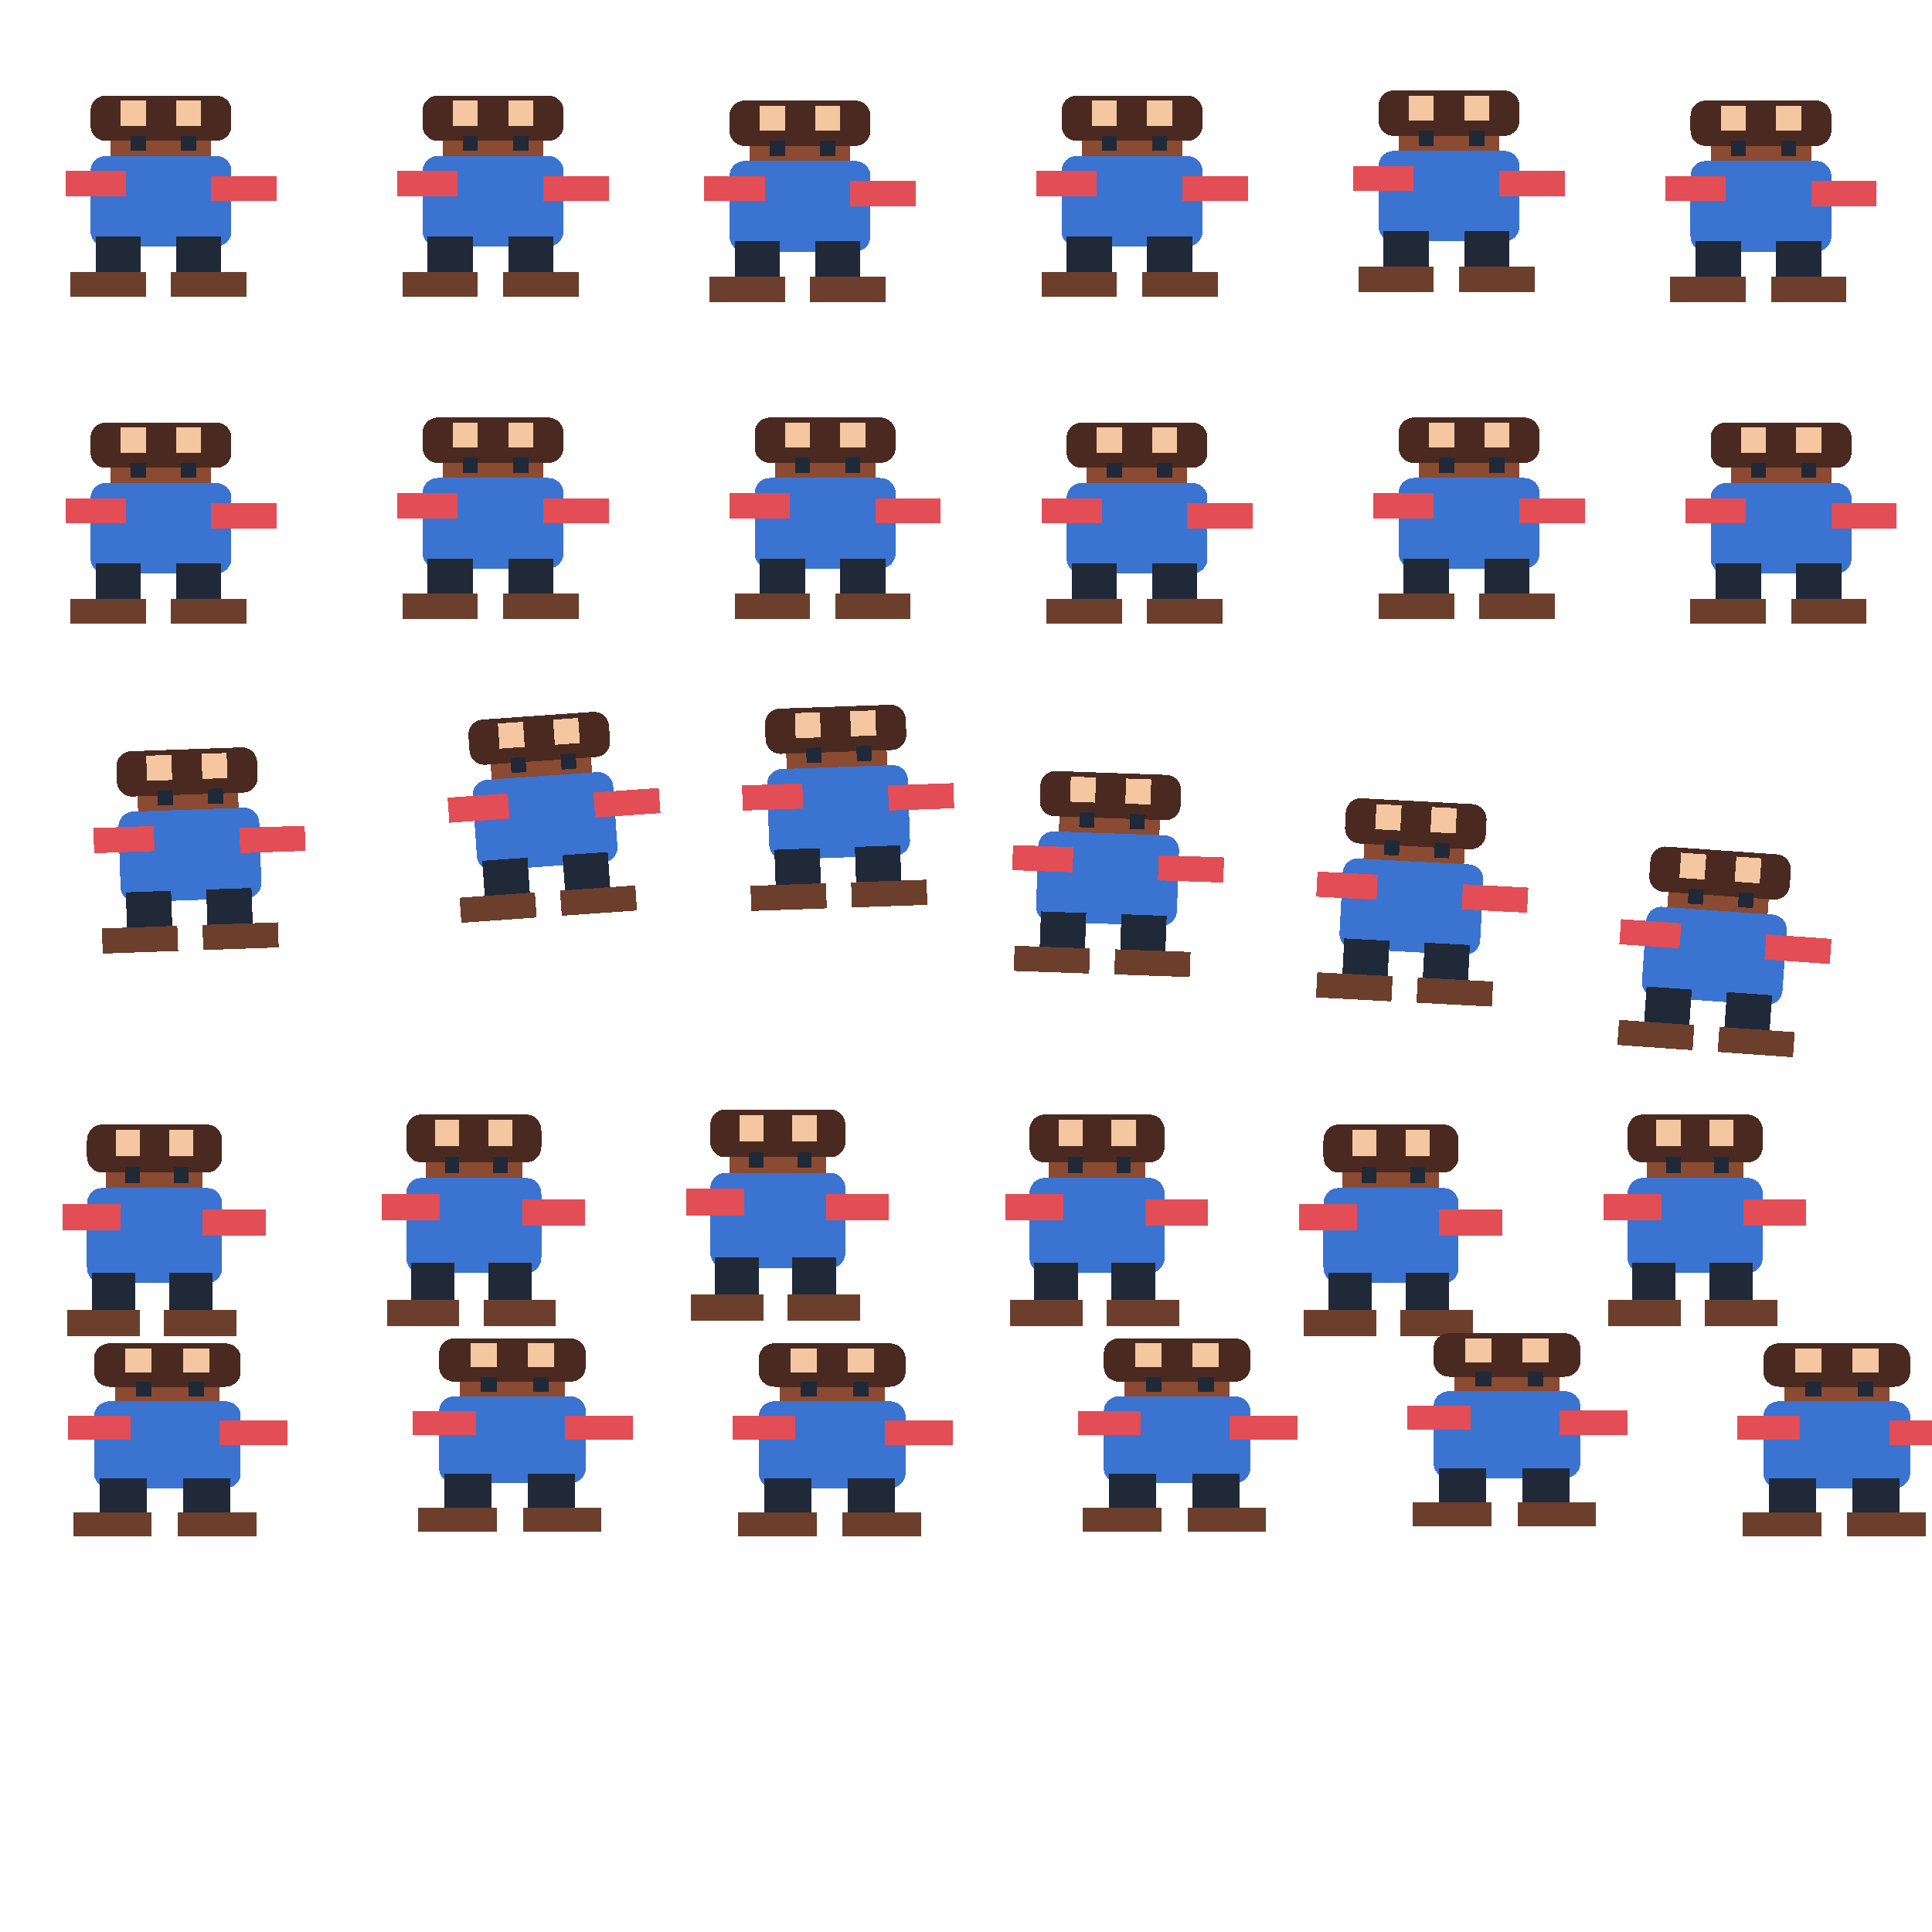
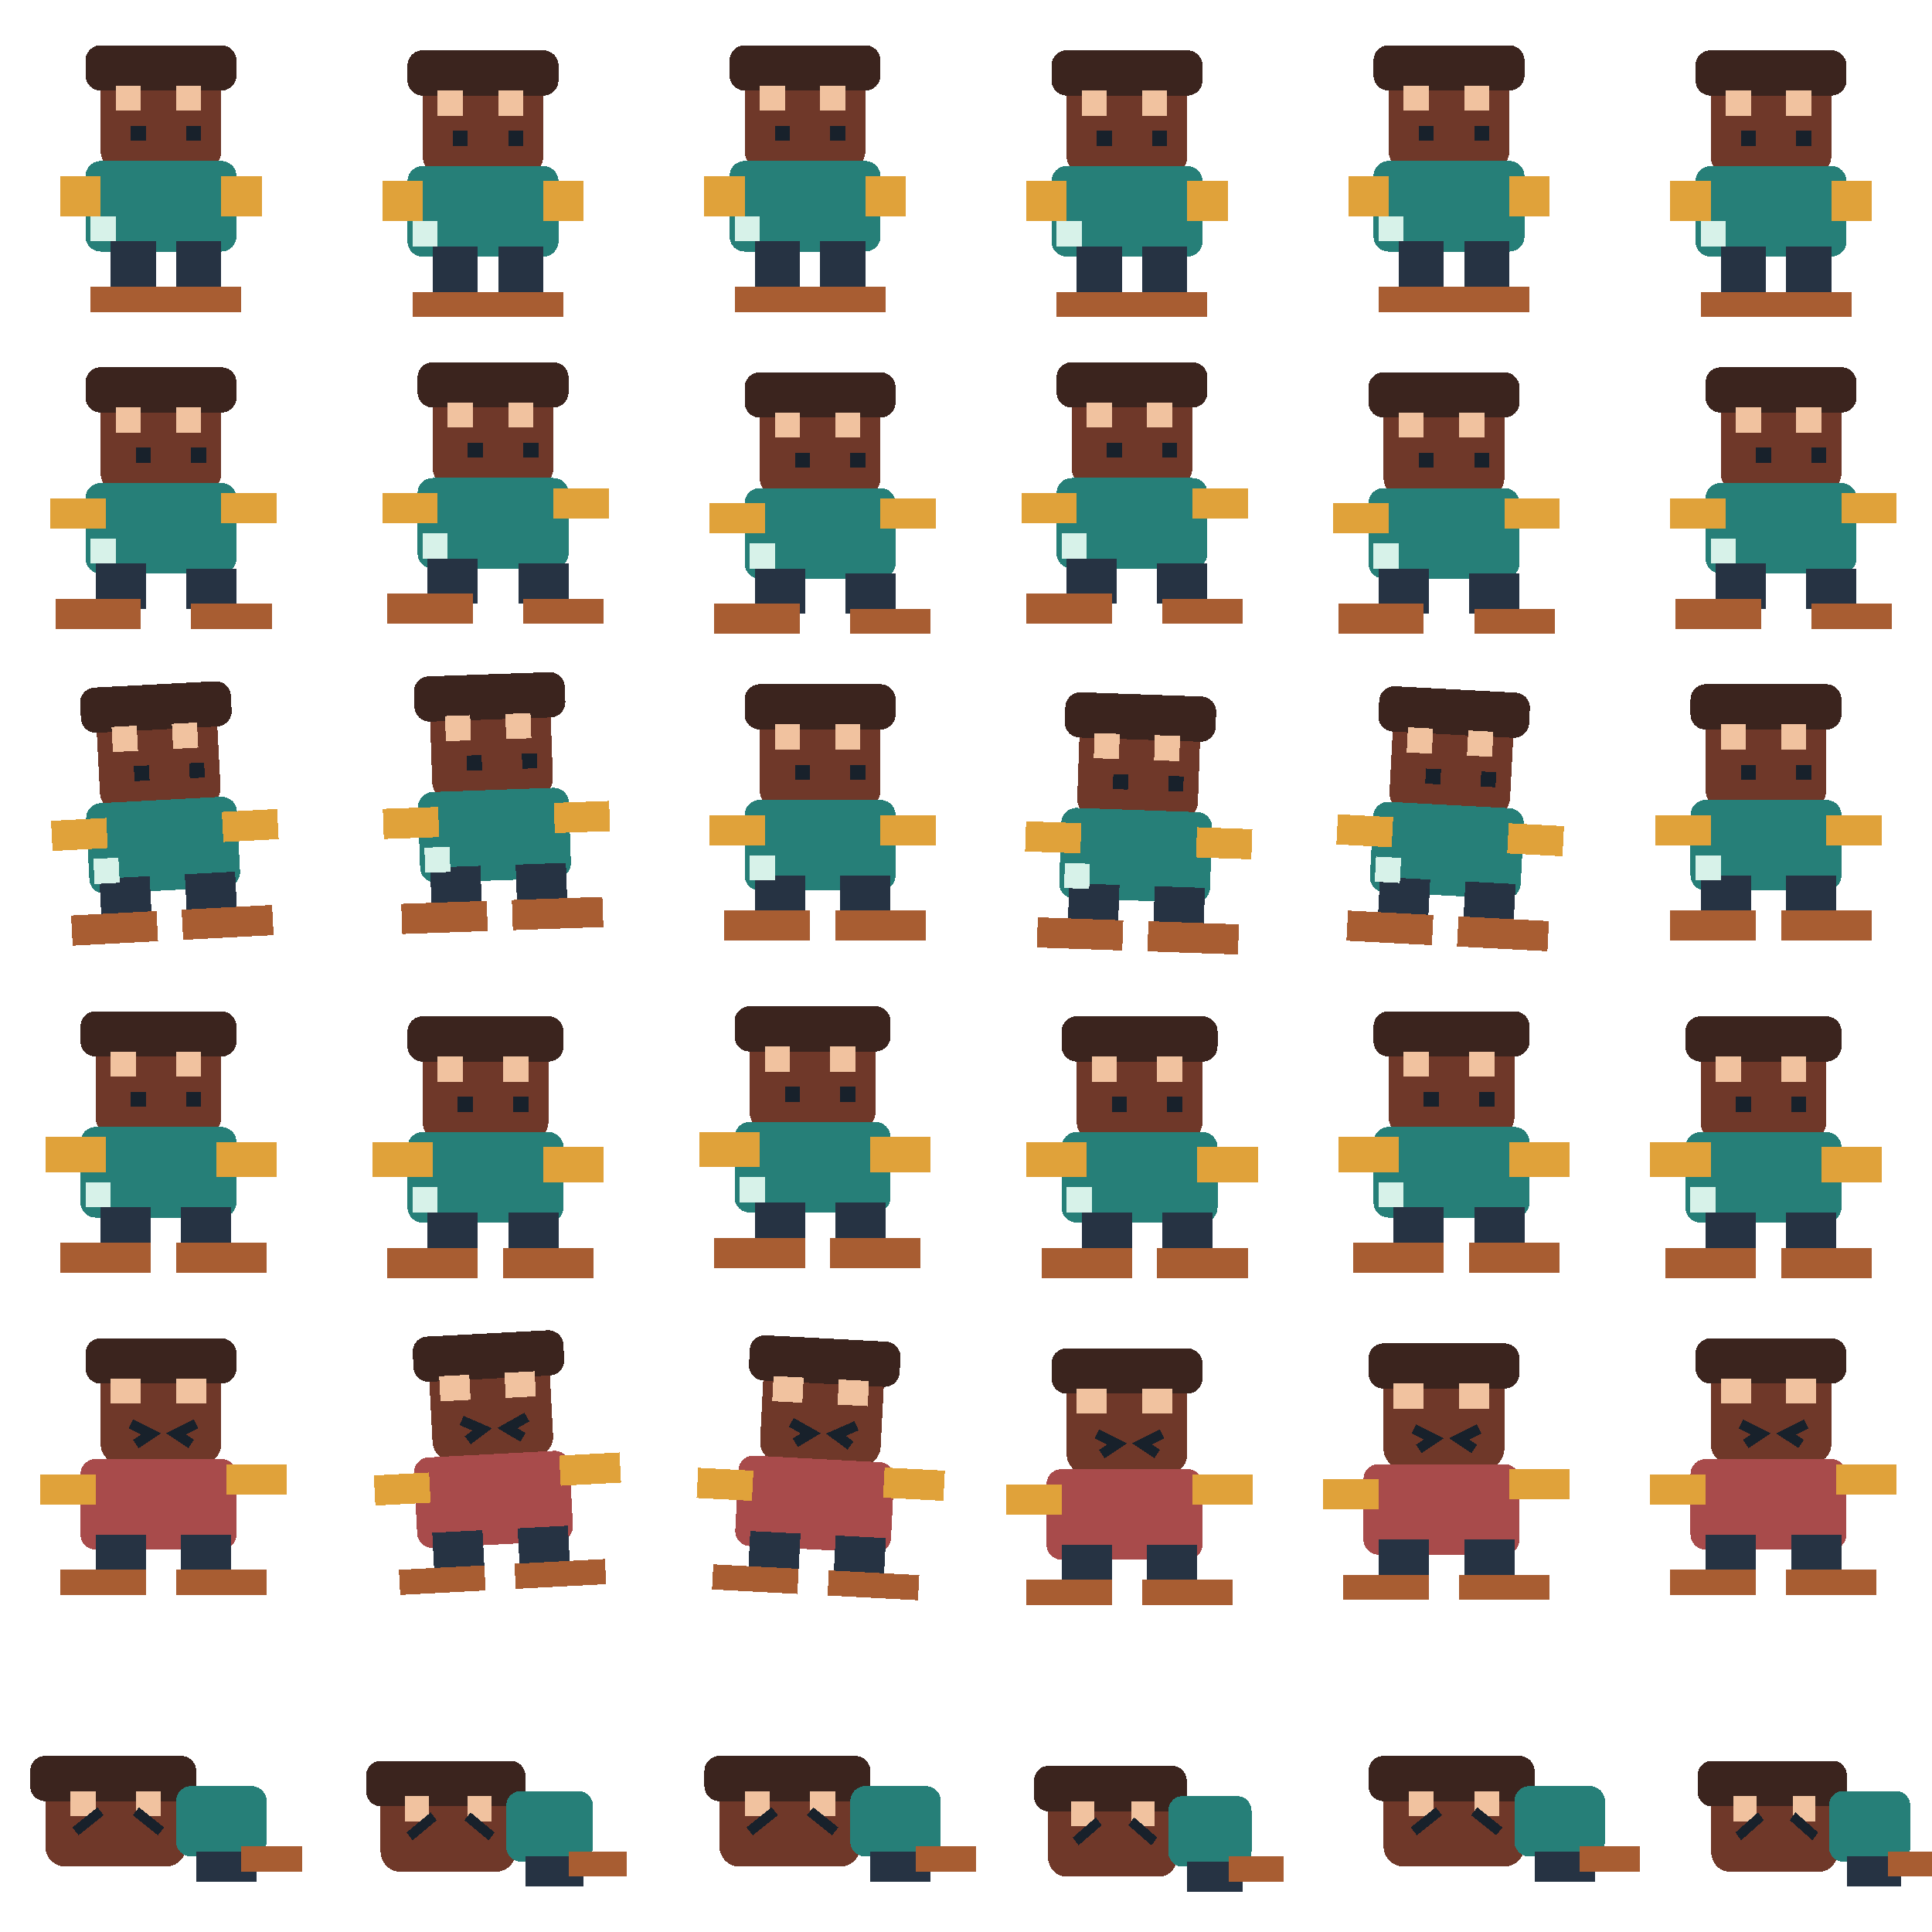
<svg xmlns="http://www.w3.org/2000/svg" width="384" height="384" viewBox="0 0 384 384" shape-rendering="crispEdges">
  <defs>
-     <g id="hero">
-       <rect x="22" y="25" width="20" height="21" rx="3" fill="#8b4a32" />
-       <rect x="18" y="19" width="28" height="9" rx="3" fill="#4a2a20" />
-       <rect x="24" y="20" width="5" height="5" fill="#f4c7a1" />
-       <rect x="35" y="20" width="5" height="5" fill="#f4c7a1" />
-       <rect x="26" y="27" width="3" height="3" fill="#202938" />
-       <rect x="36" y="27" width="3" height="3" fill="#202938" />
-       <rect x="18" y="31" width="28" height="18" rx="3" fill="#3b73d1" />
-       <rect x="13" y="34" width="12" height="5" fill="#e34d55" />
-       <rect x="42" y="35" width="13" height="5" fill="#e34d55" />
-       <rect x="19" y="47" width="9" height="10" fill="#202938" />
-       <rect x="35" y="47" width="9" height="10" fill="#202938" />
-       <rect x="14" y="54" width="15" height="5" fill="#6b3f2b" />
-       <rect x="34" y="54" width="15" height="5" fill="#6b3f2b" />
+     <g id="idle">
+       <rect x="20" y="12" width="24" height="22" rx="4" fill="#6f3829" />
+       <rect x="17" y="9" width="30" height="9" rx="3" fill="#3b241e" />
+       <rect x="23" y="17" width="5" height="5" fill="#f1c29f" />
+       <rect x="35" y="17" width="5" height="5" fill="#f1c29f" />
+       <rect x="26" y="25" width="3" height="3" fill="#18212b" />
+       <rect x="37" y="25" width="3" height="3" fill="#18212b" />
+       <rect x="17" y="32" width="30" height="18" rx="3" fill="#267f78" />
+       <rect x="12" y="35" width="8" height="8" fill="#e0a23a" />
+       <rect x="44" y="35" width="8" height="8" fill="#e0a23a" />
+       <rect x="22" y="48" width="9" height="11" fill="#263343" />
+       <rect x="35" y="48" width="9" height="11" fill="#263343" />
+       <rect x="18" y="57" width="15" height="5" fill="#a85d32" />
+       <rect x="33" y="57" width="15" height="5" fill="#a85d32" />
+       <rect x="18" y="43" width="5" height="5" fill="#d7f2e9" />
+     </g>
+     <g id="run">
+       <rect x="20" y="12" width="24" height="22" rx="4" fill="#6f3829" />
+       <rect x="17" y="9" width="30" height="9" rx="3" fill="#3b241e" />
+       <rect x="23" y="17" width="5" height="5" fill="#f1c29f" />
+       <rect x="35" y="17" width="5" height="5" fill="#f1c29f" />
+       <rect x="27" y="25" width="3" height="3" fill="#18212b" />
+       <rect x="38" y="25" width="3" height="3" fill="#18212b" />
+       <rect x="17" y="32" width="30" height="18" rx="3" fill="#267f78" />
+       <rect x="10" y="35" width="11" height="6" fill="#e0a23a" />
+       <rect x="44" y="34" width="11" height="6" fill="#e0a23a" />
+       <rect x="19" y="48" width="10" height="9" fill="#263343" />
+       <rect x="37" y="49" width="10" height="8" fill="#263343" />
+       <rect x="11" y="55" width="17" height="6" fill="#a85d32" />
+       <rect x="38" y="56" width="16" height="5" fill="#a85d32" />
+       <rect x="18" y="43" width="5" height="5" fill="#d7f2e9" />
+     </g>
+     <g id="jump">
+       <rect x="20" y="11" width="24" height="22" rx="4" fill="#6f3829" />
+       <rect x="17" y="8" width="30" height="9" rx="3" fill="#3b241e" />
+       <rect x="23" y="16" width="5" height="5" fill="#f1c29f" />
+       <rect x="35" y="16" width="5" height="5" fill="#f1c29f" />
+       <rect x="27" y="24" width="3" height="3" fill="#18212b" />
+       <rect x="38" y="24" width="3" height="3" fill="#18212b" />
+       <rect x="17" y="31" width="30" height="18" rx="3" fill="#267f78" />
+       <rect x="10" y="34" width="11" height="6" fill="#e0a23a" />
+       <rect x="44" y="34" width="11" height="6" fill="#e0a23a" />
+       <rect x="19" y="46" width="10" height="9" fill="#263343" />
+       <rect x="36" y="46" width="10" height="9" fill="#263343" />
+       <rect x="13" y="53" width="17" height="6" fill="#a85d32" />
+       <rect x="35" y="53" width="18" height="6" fill="#a85d32" />
+       <rect x="18" y="42" width="5" height="5" fill="#d7f2e9" />
+     </g>
+     <g id="fall">
+       <rect x="19" y="12" width="25" height="22" rx="4" fill="#6f3829" />
+       <rect x="16" y="9" width="31" height="9" rx="3" fill="#3b241e" />
+       <rect x="22" y="17" width="5" height="5" fill="#f1c29f" />
+       <rect x="35" y="17" width="5" height="5" fill="#f1c29f" />
+       <rect x="26" y="25" width="3" height="3" fill="#18212b" />
+       <rect x="37" y="25" width="3" height="3" fill="#18212b" />
+       <rect x="16" y="32" width="31" height="18" rx="3" fill="#267f78" />
+       <rect x="9" y="34" width="12" height="7" fill="#e0a23a" />
+       <rect x="43" y="35" width="12" height="7" fill="#e0a23a" />
+       <rect x="20" y="48" width="10" height="9" fill="#263343" />
+       <rect x="36" y="48" width="10" height="9" fill="#263343" />
+       <rect x="12" y="55" width="18" height="6" fill="#a85d32" />
+       <rect x="35" y="55" width="18" height="6" fill="#a85d32" />
+       <rect x="17" y="43" width="5" height="5" fill="#d7f2e9" />
+     </g>
+     <g id="hurt">
+       <rect x="20" y="13" width="24" height="22" rx="4" fill="#6f3829" />
+       <rect x="17" y="10" width="30" height="9" rx="3" fill="#3b241e" />
+       <rect x="22" y="18" width="6" height="5" fill="#f1c29f" />
+       <rect x="35" y="18" width="6" height="5" fill="#f1c29f" />
+       <path d="M26 27l4 2-3 2M39 27l-4 2 3 2" fill="none" stroke="#18212b" stroke-width="2" />
+       <rect x="16" y="34" width="31" height="18" rx="3" fill="#a84b4b" />
+       <rect x="8" y="37" width="11" height="6" fill="#e0a23a" />
+       <rect x="45" y="35" width="12" height="6" fill="#e0a23a" />
+       <rect x="19" y="49" width="10" height="9" fill="#263343" />
+       <rect x="36" y="49" width="10" height="9" fill="#263343" />
+       <rect x="12" y="56" width="17" height="5" fill="#a85d32" />
+       <rect x="35" y="56" width="18" height="5" fill="#a85d32" />
+     </g>
+     <g id="dead">
+       <rect x="9" y="31" width="28" height="18" rx="4" fill="#6f3829" />
+       <rect x="6" y="27" width="33" height="9" rx="3" fill="#3b241e" />
+       <rect x="14" y="34" width="5" height="5" fill="#f1c29f" />
+       <rect x="27" y="34" width="5" height="5" fill="#f1c29f" />
+       <path d="M15 42l5-4M27 38l5 4" stroke="#18212b" stroke-width="2" />
+       <rect x="35" y="33" width="18" height="14" rx="3" fill="#267f78" />
+       <rect x="39" y="46" width="12" height="6" fill="#263343" />
+       <rect x="48" y="45" width="12" height="5" fill="#a85d32" />
    </g>
  </defs>
-   <use href="#hero" x="0" y="0" />
-   <use href="#hero" x="64" y="0" transform="translate(2 0)" />
-   <use href="#hero" x="128" y="0" transform="translate(-1 1)" />
-   <use href="#hero" x="192" y="0" transform="translate(1 0)" />
-   <use href="#hero" x="256" y="0" transform="translate(0 -1)" />
-   <use href="#hero" x="320" y="0" transform="translate(-2 1)" />
-   <use href="#hero" x="0" y="64" transform="translate(0 1)" />
-   <use href="#hero" x="64" y="64" transform="translate(2 0)" />
-   <use href="#hero" x="128" y="64" transform="translate(4 0)" />
-   <use href="#hero" x="192" y="64" transform="translate(2 1)" />
-   <use href="#hero" x="256" y="64" transform="translate(4 0)" />
-   <use href="#hero" x="320" y="64" transform="translate(2 1)" />
-   <use href="#hero" x="0" y="128" transform="translate(1 2) rotate(-2 32 32)" />
-   <use href="#hero" x="64" y="128" transform="translate(3 0) rotate(-4 32 32)" />
-   <use href="#hero" x="128" y="128" transform="translate(2 -2) rotate(-2 32 32)" />
-   <use href="#hero" x="192" y="128" transform="translate(1 0) rotate(2 32 32)" />
-   <use href="#hero" x="256" y="128" transform="translate(0 -1) rotate(3 32 32)" />
-   <use href="#hero" x="320" y="128" transform="translate(-1 0) rotate(4 32 32)" />
-   <use href="#hero" x="0" y="192" transform="translate(0 2) scale(.96 1.05)" />
-   <use href="#hero" x="64" y="192" transform="translate(2 0) scale(.96 1.05)" />
-   <use href="#hero" x="128" y="192" transform="translate(1 -1) scale(.96 1.05)" />
-   <use href="#hero" x="192" y="192" transform="translate(3 0) scale(.96 1.05)" />
-   <use href="#hero" x="256" y="192" transform="translate(0 2) scale(.96 1.05)" />
-   <use href="#hero" x="320" y="192" transform="translate(-1 0) scale(.96 1.05)" />
-   <use href="#hero" x="0" y="256" transform="translate(0 3) scale(1.04 .96)" />
-   <use href="#hero" x="64" y="256" transform="translate(2 2) scale(1.04 .96)" />
-   <use href="#hero" x="128" y="256" transform="translate(-1 3) scale(1.04 .96)" />
-   <use href="#hero" x="192" y="256" transform="translate(1 2) scale(1.04 .96)" />
-   <use href="#hero" x="256" y="256" transform="translate(0 1) scale(1.04 .96)" />
-   <use href="#hero" x="320" y="256" transform="translate(-1 3) scale(1.04 .96)" />
-   <use href="#hero" x="0" y="320" transform="translate(2 18) rotate(90 32 32)" />
-   <use href="#hero" x="64" y="320" transform="translate(2 20) rotate(90 32 32)" />
-   <use href="#hero" x="128" y="320" transform="translate(0 19) rotate(90 32 32)" />
-   <use href="#hero" x="192" y="320" transform="translate(-2 20) rotate(90 32 32)" />
-   <use href="#hero" x="256" y="320" transform="translate(1 18) rotate(90 32 32)" />
-   <use href="#hero" x="320" y="320" transform="translate(3 19) rotate(90 32 32)" />
+   <g transform="translate(0 0)">
+     <use href="#idle" />
+   </g>
+   <g transform="translate(64 1)">
+     <use href="#idle" />
+   </g>
+   <g transform="translate(128 0)">
+     <use href="#idle" />
+   </g>
+   <g transform="translate(192 1)">
+     <use href="#idle" />
+   </g>
+   <g transform="translate(256 0)">
+     <use href="#idle" />
+   </g>
+   <g transform="translate(320 1)">
+     <use href="#idle" />
+   </g>
+   <g transform="translate(0 64)">
+     <use href="#run" />
+   </g>
+   <g transform="translate(64 64)">
+     <use href="#run" transform="translate(2 -1)" />
+   </g>
+   <g transform="translate(128 64)">
+     <use href="#run" transform="translate(3 1)" />
+   </g>
+   <g transform="translate(192 64)">
+     <use href="#run" transform="translate(1 -1)" />
+   </g>
+   <g transform="translate(256 64)">
+     <use href="#run" transform="translate(-1 1)" />
+   </g>
+   <g transform="translate(320 64)">
+     <use href="#run" transform="translate(2 0)" />
+   </g>
+   <g transform="translate(0 128)">
+     <use href="#jump" transform="rotate(-3 32 32)" />
+   </g>
+   <g transform="translate(64 128)">
+     <use href="#jump" transform="translate(2 -2) rotate(-2 32 32)" />
+   </g>
+   <g transform="translate(128 128)">
+     <use href="#jump" transform="translate(3 0)" />
+   </g>
+   <g transform="translate(192 128)">
+     <use href="#jump" transform="translate(2 2) rotate(2 32 32)" />
+   </g>
+   <g transform="translate(256 128)">
+     <use href="#jump" transform="translate(0 1) rotate(3 32 32)" />
+   </g>
+   <g transform="translate(320 128)">
+     <use href="#jump" transform="translate(-1 0)" />
+   </g>
+   <g transform="translate(0 192)">
+     <use href="#fall" />
+   </g>
+   <g transform="translate(64 192)">
+     <use href="#fall" transform="translate(1 1)" />
+   </g>
+   <g transform="translate(128 192)">
+     <use href="#fall" transform="translate(2 -1)" />
+   </g>
+   <g transform="translate(192 192)">
+     <use href="#fall" transform="translate(3 1)" />
+   </g>
+   <g transform="translate(256 192)">
+     <use href="#fall" transform="translate(1 0)" />
+   </g>
+   <g transform="translate(320 192)">
+     <use href="#fall" transform="translate(-1 1)" />
+   </g>
+   <g transform="translate(0 256)">
+     <use href="#hurt" />
+   </g>
+   <g transform="translate(64 256)">
+     <use href="#hurt" transform="translate(2 -1) rotate(-3 32 32)" />
+   </g>
+   <g transform="translate(128 256)">
+     <use href="#hurt" transform="translate(3 0) rotate(3 32 32)" />
+   </g>
+   <g transform="translate(192 256)">
+     <use href="#hurt" transform="translate(0 2)" />
+   </g>
+   <g transform="translate(256 256)">
+     <use href="#hurt" transform="translate(-1 1)" />
+   </g>
+   <g transform="translate(320 256)">
+     <use href="#hurt" />
+   </g>
+   <g transform="translate(0 320)">
+     <use href="#dead" transform="translate(0 2)" />
+   </g>
+   <g transform="translate(64 320)">
+     <use href="#dead" transform="translate(3 3) scale(.96 1)" />
+   </g>
+   <g transform="translate(128 320)">
+     <use href="#dead" transform="translate(6 2)" />
+   </g>
+   <g transform="translate(192 320)">
+     <use href="#dead" transform="translate(8 4) scale(.92 1)" />
+   </g>
+   <g transform="translate(256 320)">
+     <use href="#dead" transform="translate(10 2)" />
+   </g>
+   <g transform="translate(320 320)">
+     <use href="#dead" transform="translate(12 3) scale(.9 1)" />
+   </g>
</svg>
